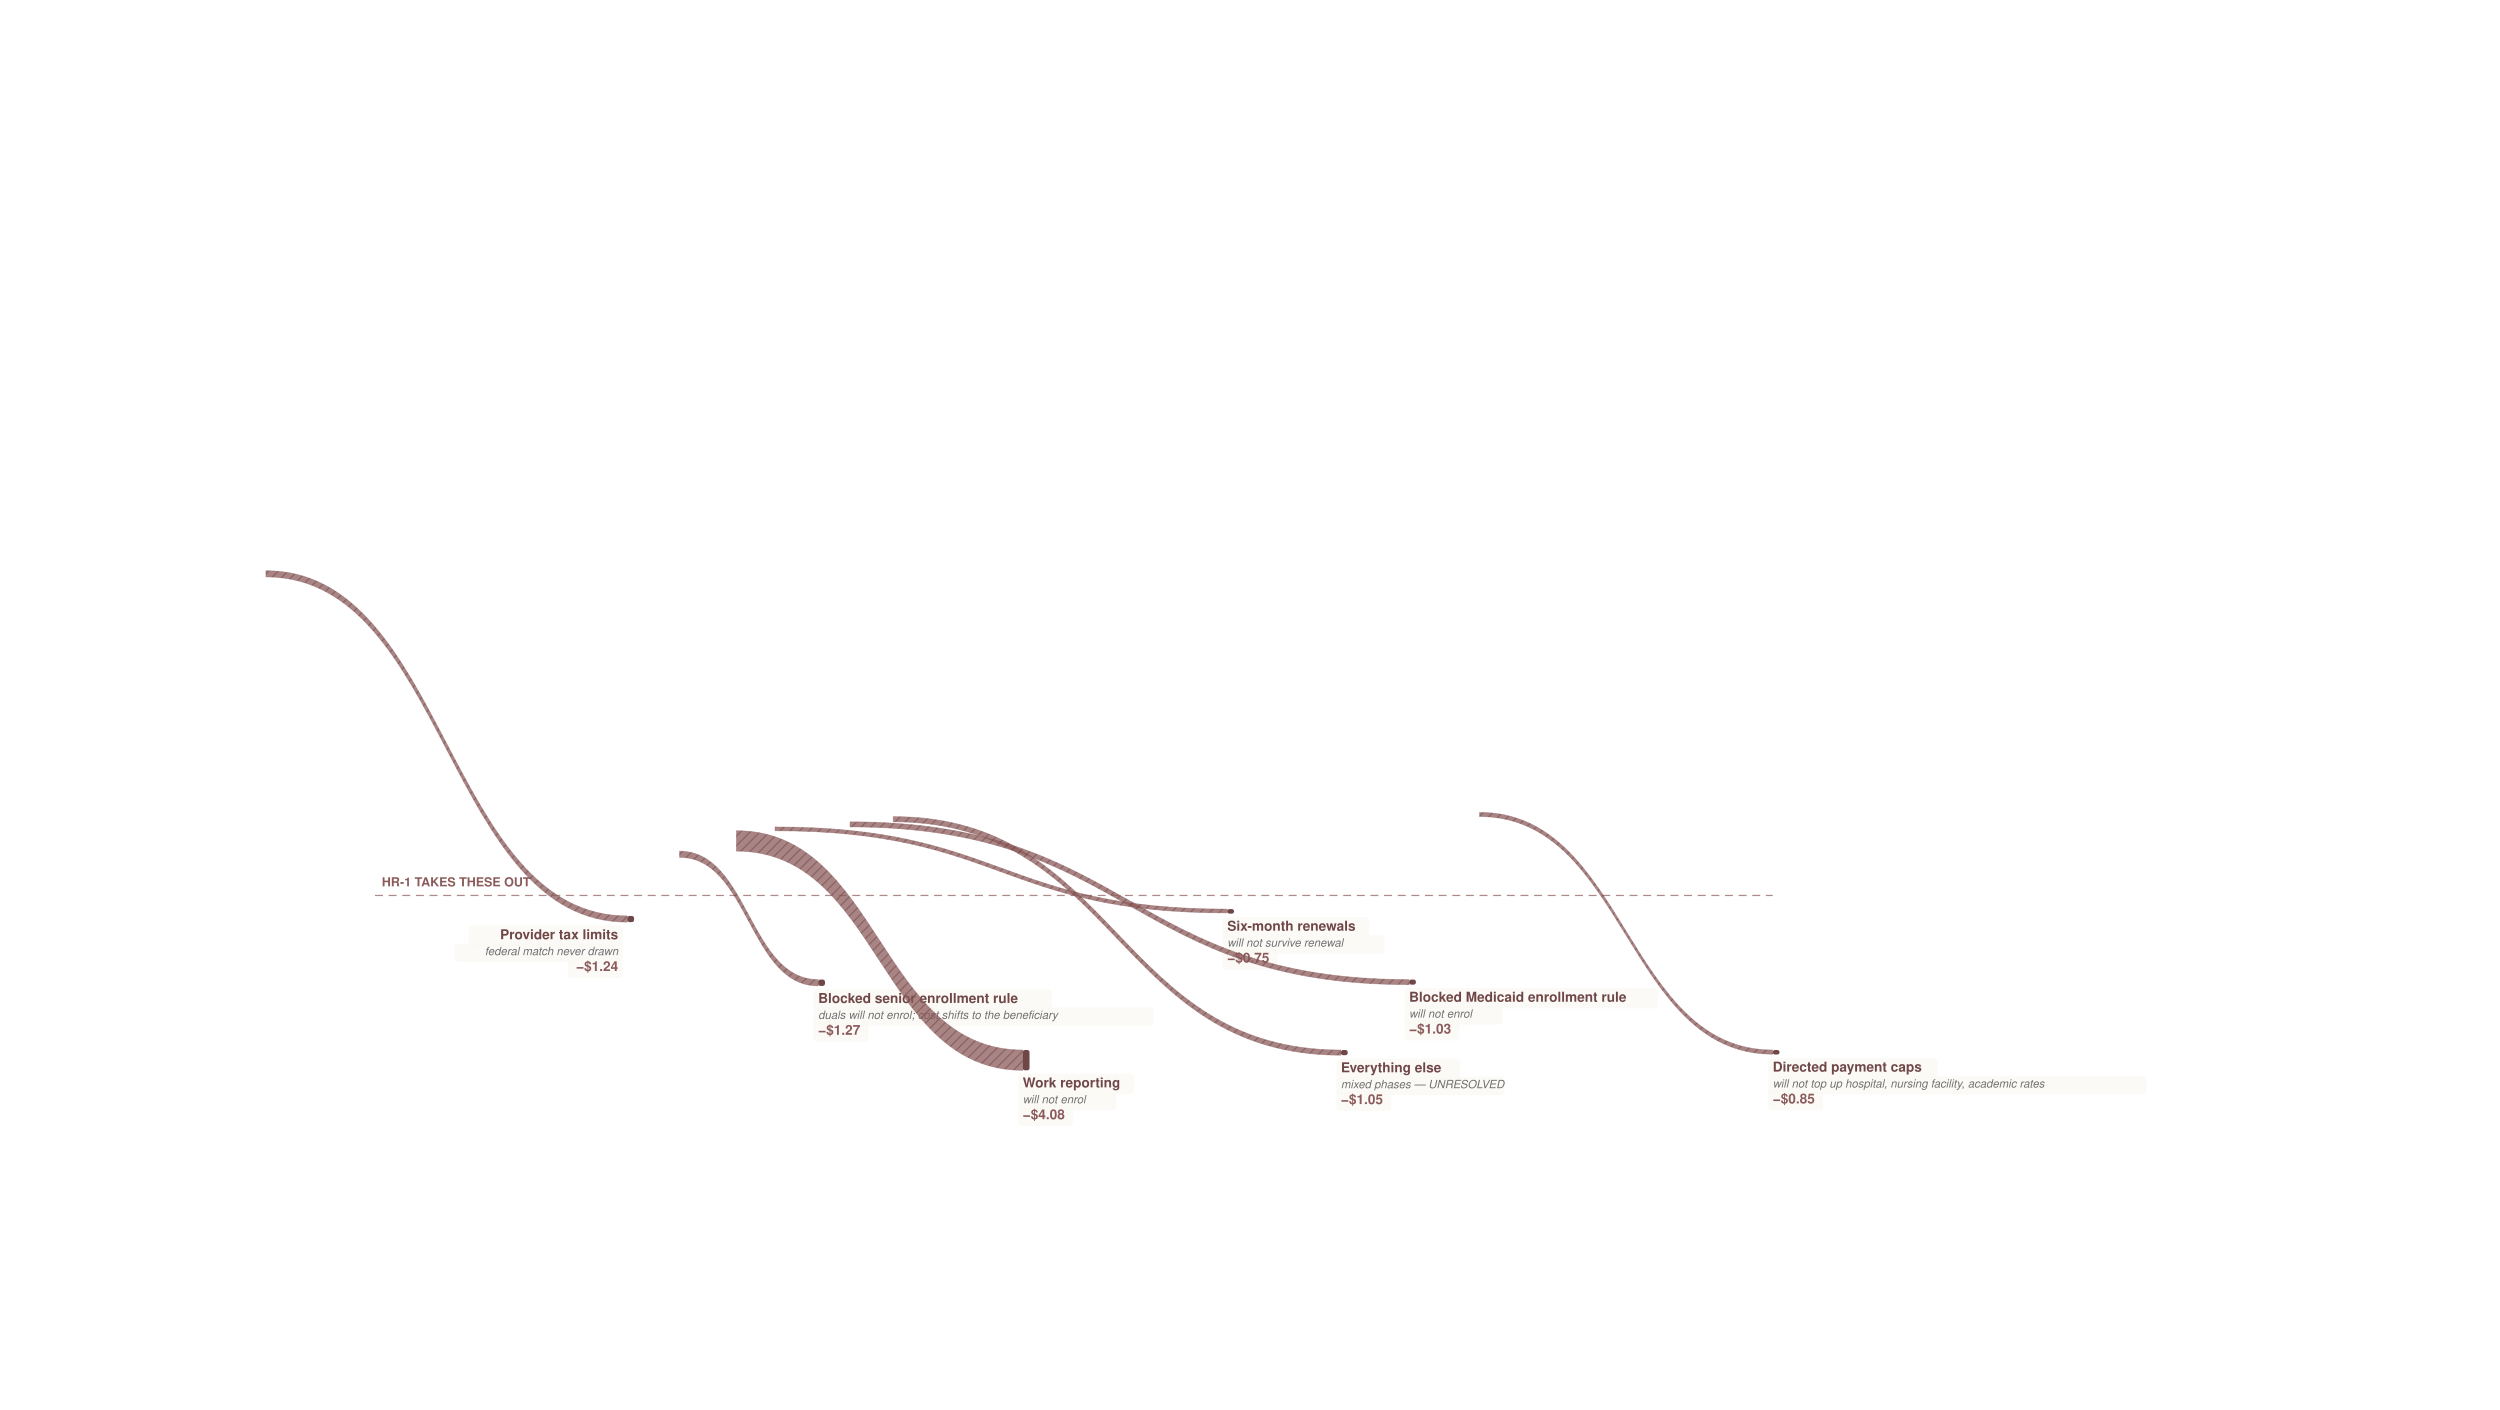
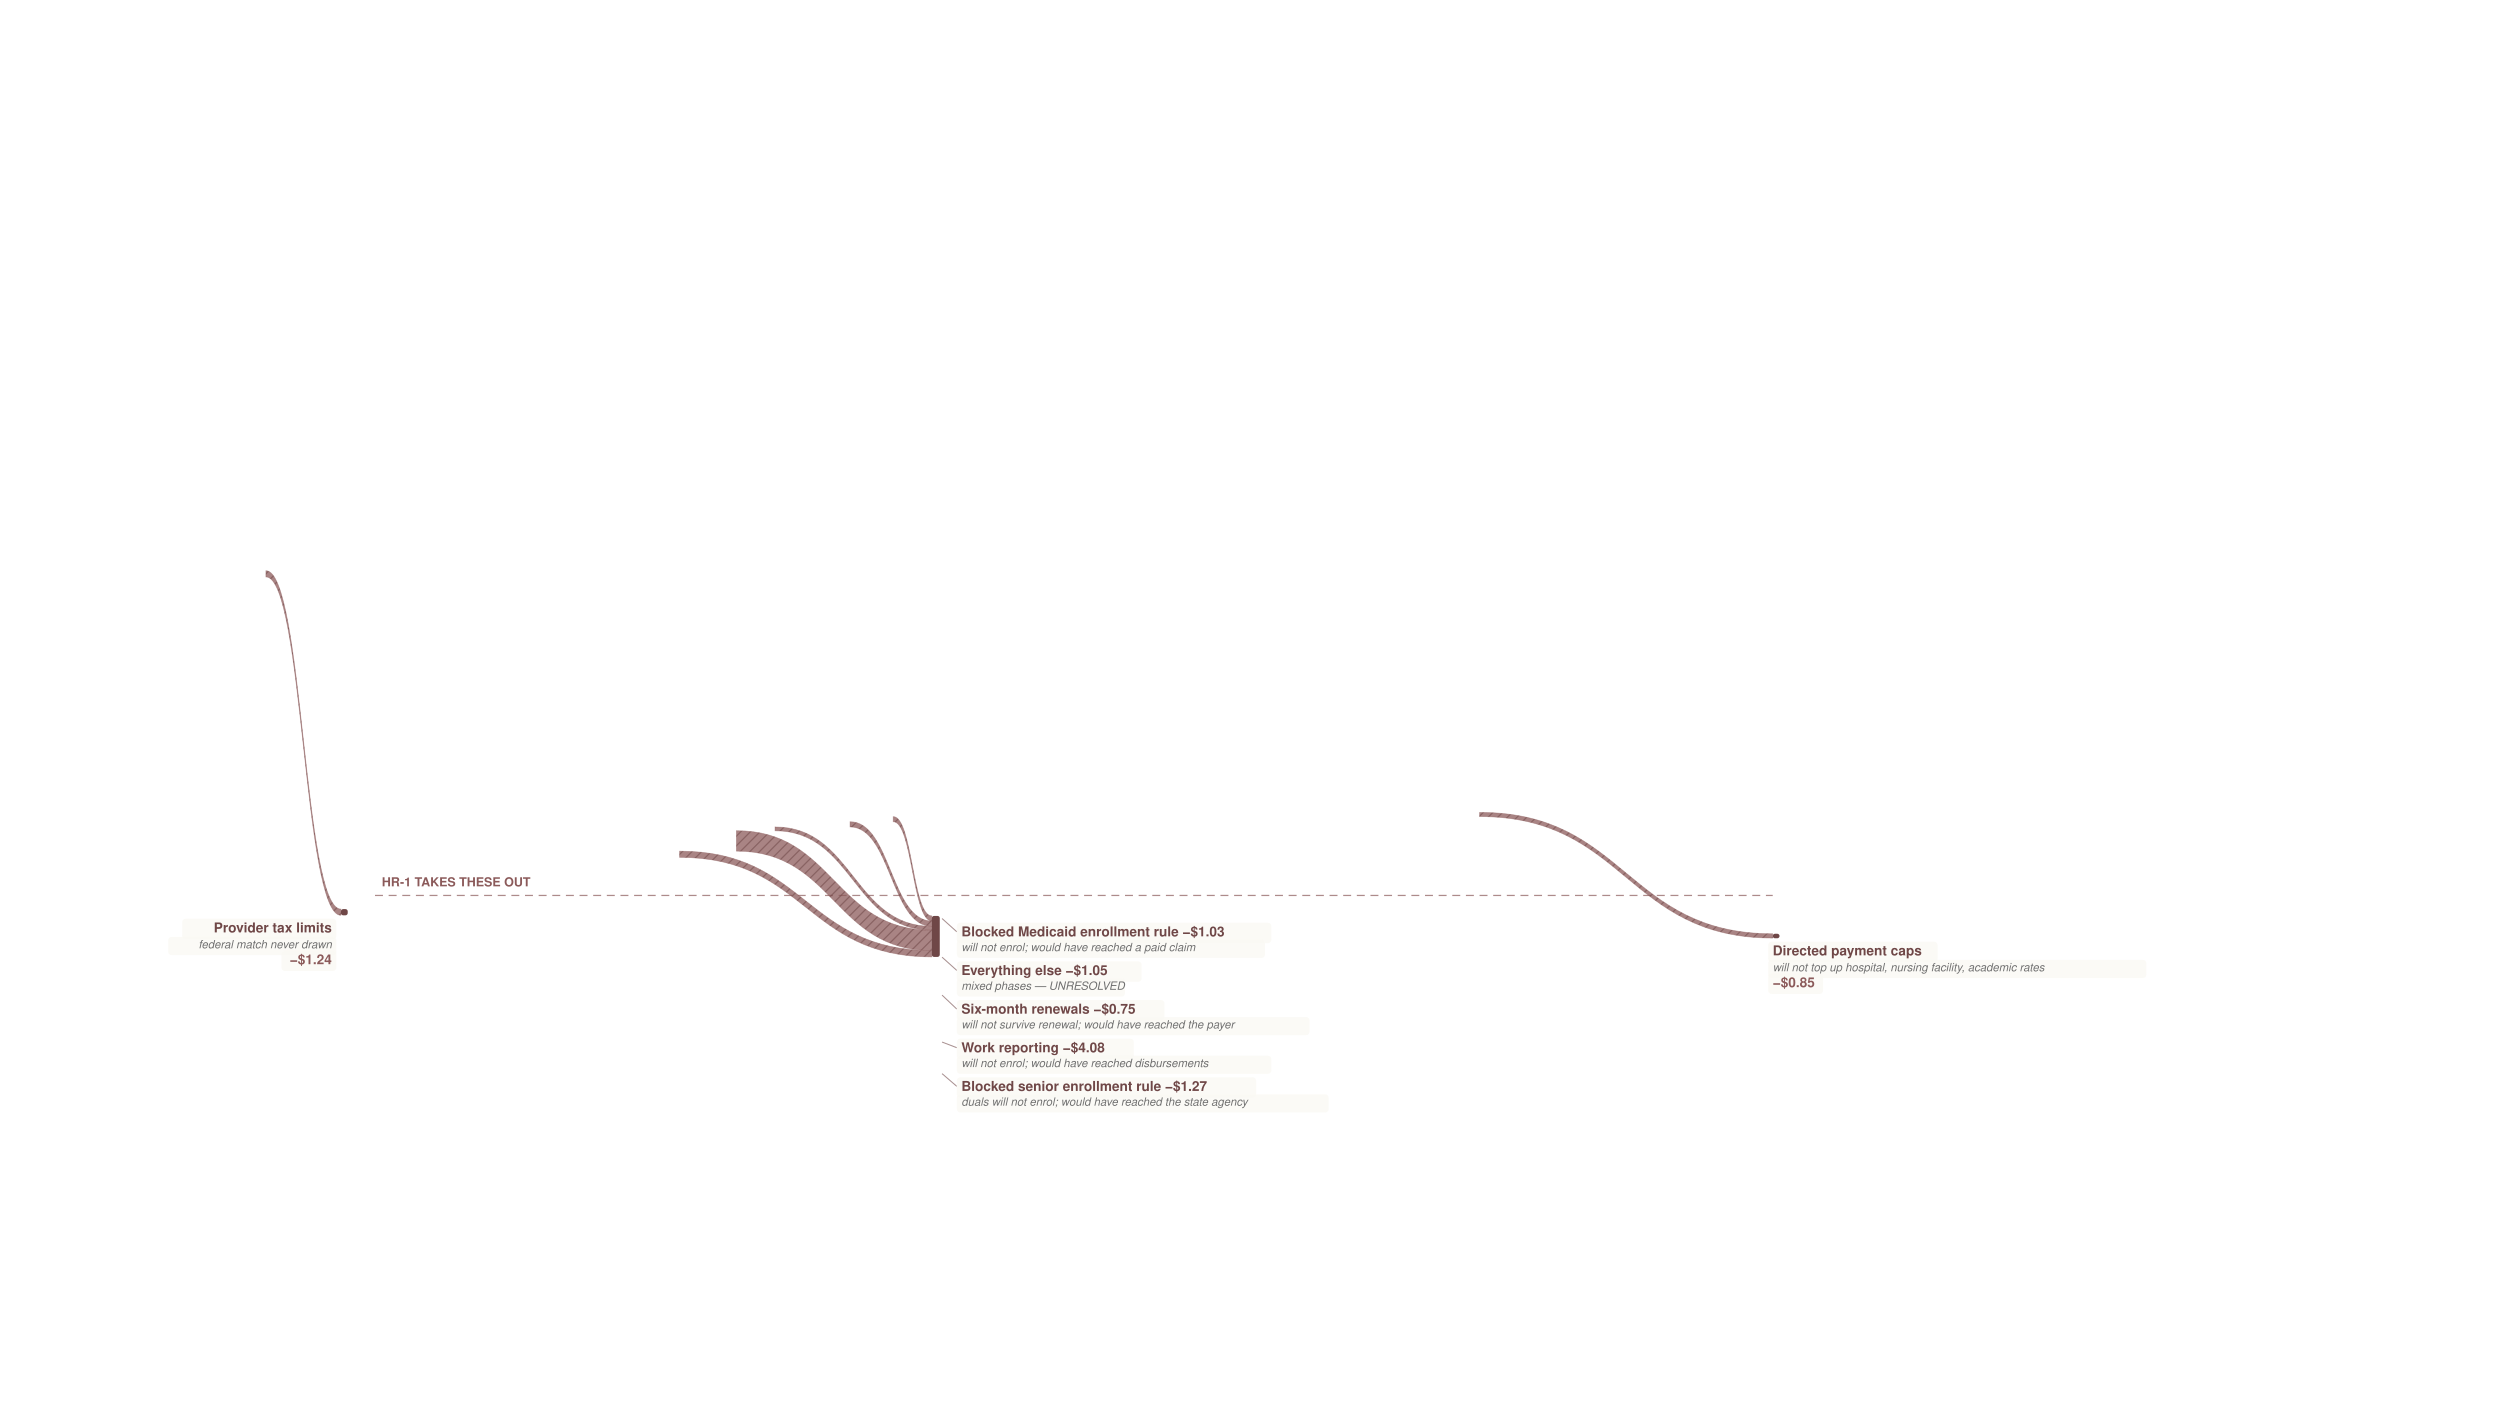
<svg xmlns="http://www.w3.org/2000/svg" viewBox="0 0 2200 1240" width="100%">
  <g id="baseline" display="none">
</g>
  <g id="overlay-hr1">
    <defs>
      <pattern id="hr1hatch" width="6" height="6" patternUnits="userSpaceOnUse" patternTransform="rotate(45)">
        <line x1="0" y1="0" x2="0" y2="6" stroke="#6f4747" stroke-width="2.1" stroke-opacity="0.55" />
      </pattern>
    </defs>
    <line x1="330" y1="788" x2="1560" y2="788" stroke="#8B5A5A" stroke-width="1.1" stroke-dasharray="7 5" stroke-opacity="0.7" />
    <text x="336.0" y="780.0" font-family="Segoe UI, Helvetica, Arial, sans-serif" font-size="11" fill="#8B5A5A" text-anchor="start" font-weight="bold">HR-1 TAKES THESE OUT</text>
-     <path d="M234.0,502.2 C393.0,502.2 393.0,806.0 552.0,806.0 L552.0,811.5 C393.0,811.5 393.0,507.7 234.0,507.7 Z" fill="#8B5A5A" fill-opacity="0.74" stroke="#8B5A5A" stroke-opacity="0.45" stroke-width="0.6" />
-     <path d="M234.0,502.2 C393.0,502.2 393.0,806.0 552.0,806.0 L552.0,811.5 C393.0,811.5 393.0,507.7 234.0,507.7 Z" fill="url(#hr1hatch)" />
-     <rect x="552.0" y="806.0" width="6.0" height="5.5" rx="2" fill="#6f4747" fill-opacity="1.0" />
-     <rect x="412.3" y="814.5" width="135.7" height="18.0" rx="3" fill="#faf8f3" fill-opacity="0.82" />
-     <text x="544.0" y="826.5" font-family="Segoe UI, Helvetica, Arial, sans-serif" font-size="12" fill="#6f4747" text-anchor="end" font-weight="bold">Provider tax limits</text>
-     <rect x="400.0" y="830.5" width="148.0" height="16.0" rx="3" fill="#faf8f3" fill-opacity="0.82" />
-     <text x="544.0" y="840.5" font-family="Segoe UI, Helvetica, Arial, sans-serif" font-size="10" fill="#6f6f6f" text-anchor="end" font-weight="normal" font-style="italic">federal match never drawn</text>
-     <rect x="499.7" y="842.5" width="48.3" height="18.0" rx="3" fill="#faf8f3" fill-opacity="0.82" />
-     <text x="544.0" y="854.5" font-family="Segoe UI, Helvetica, Arial, sans-serif" font-size="12" fill="#8B5A5A" text-anchor="end" font-weight="bold">−$1.24</text>
-     <path d="M598.0,749.0 C659.0,749.0 659.0,862.0 720.0,862.0 L720.0,867.6 C659.0,867.6 659.0,754.5 598.0,754.5 Z" fill="#8B5A5A" fill-opacity="0.74" stroke="#8B5A5A" stroke-opacity="0.45" stroke-width="0.6" />
-     <path d="M598.0,749.0 C659.0,749.0 659.0,862.0 720.0,862.0 L720.0,867.6 C659.0,867.6 659.0,754.5 598.0,754.5 Z" fill="url(#hr1hatch)" />
-     <rect x="720.0" y="862.0" width="6.0" height="5.6" rx="2" fill="#6f4747" fill-opacity="1.0" />
-     <rect x="716.0" y="870.6" width="209.6" height="18.0" rx="3" fill="#faf8f3" fill-opacity="0.82" />
-     <text x="720.0" y="882.6" font-family="Segoe UI, Helvetica, Arial, sans-serif" font-size="12" fill="#6f4747" text-anchor="start" font-weight="bold">Blocked senior enrollment rule</text>
-     <rect x="716.0" y="886.6" width="299.2" height="16.0" rx="3" fill="#faf8f3" fill-opacity="0.82" />
-     <text x="720.0" y="896.6" font-family="Segoe UI, Helvetica, Arial, sans-serif" font-size="10" fill="#6f6f6f" text-anchor="start" font-weight="normal" font-style="italic">duals will not enrol; cost shifts to the beneficiary</text>
-     <rect x="716.0" y="898.6" width="48.3" height="18.0" rx="3" fill="#faf8f3" fill-opacity="0.82" />
-     <text x="720.0" y="910.6" font-family="Segoe UI, Helvetica, Arial, sans-serif" font-size="12" fill="#8B5A5A" text-anchor="start" font-weight="bold">−$1.27</text>
-     <path d="M648.0,731.0 C774.0,731.0 774.0,924.0 900.0,924.0 L900.0,941.9 C774.0,941.9 774.0,749.0 648.0,749.0 Z" fill="#8B5A5A" fill-opacity="0.74" stroke="#8B5A5A" stroke-opacity="0.45" stroke-width="0.6" />
-     <path d="M648.0,731.0 C774.0,731.0 774.0,924.0 900.0,924.0 L900.0,941.9 C774.0,941.9 774.0,749.0 648.0,749.0 Z" fill="url(#hr1hatch)" />
-     <rect x="900.0" y="924.0" width="6.0" height="17.9" rx="2" fill="#6f4747" fill-opacity="1.0" />
-     <rect x="896.0" y="944.9" width="102.1" height="18.0" rx="3" fill="#faf8f3" fill-opacity="0.82" />
-     <text x="900.0" y="956.9" font-family="Segoe UI, Helvetica, Arial, sans-serif" font-size="12" fill="#6f4747" text-anchor="start" font-weight="bold">Work reporting</text>
-     <rect x="896.0" y="960.9" width="86.4" height="16.0" rx="3" fill="#faf8f3" fill-opacity="0.82" />
-     <text x="900.0" y="970.9" font-family="Segoe UI, Helvetica, Arial, sans-serif" font-size="10" fill="#6f6f6f" text-anchor="start" font-weight="normal" font-style="italic">will not enrol</text>
-     <rect x="896.0" y="972.9" width="48.3" height="18.0" rx="3" fill="#faf8f3" fill-opacity="0.82" />
-     <text x="900.0" y="984.9" font-family="Segoe UI, Helvetica, Arial, sans-serif" font-size="12" fill="#8B5A5A" text-anchor="start" font-weight="bold">−$4.08</text>
-     <path d="M682.0,727.7 C881.0,727.7 881.0,800.0 1080.0,800.0 L1080.0,803.4 C881.0,803.4 881.0,731.1 682.0,731.1 Z" fill="#8B5A5A" fill-opacity="0.74" stroke="#8B5A5A" stroke-opacity="0.45" stroke-width="0.6" />
-     <path d="M682.0,727.7 C881.0,727.7 881.0,800.0 1080.0,800.0 L1080.0,803.4 C881.0,803.4 881.0,731.1 682.0,731.1 Z" fill="url(#hr1hatch)" />
-     <rect x="1080.0" y="800.0" width="6.0" height="4.0" rx="2" fill="#6f4747" fill-opacity="1.0" />
-     <rect x="1076.0" y="807.0" width="129.0" height="18.0" rx="3" fill="#faf8f3" fill-opacity="0.82" />
-     <text x="1080.0" y="819.0" font-family="Segoe UI, Helvetica, Arial, sans-serif" font-size="12" fill="#6f4747" text-anchor="start" font-weight="bold">Six-month renewals</text>
-     <rect x="1076.0" y="823.0" width="142.4" height="16.0" rx="3" fill="#faf8f3" fill-opacity="0.82" />
-     <text x="1080.0" y="833.0" font-family="Segoe UI, Helvetica, Arial, sans-serif" font-size="10" fill="#6f6f6f" text-anchor="start" font-weight="normal" font-style="italic">will not survive renewal</text>
-     <rect x="1076.0" y="835.0" width="48.3" height="18.0" rx="3" fill="#faf8f3" fill-opacity="0.82" />
-     <text x="1080.0" y="847.0" font-family="Segoe UI, Helvetica, Arial, sans-serif" font-size="12" fill="#8B5A5A" text-anchor="start" font-weight="bold">−$0.75</text>
-     <path d="M748.0,723.2 C994.0,723.2 994.0,862.0 1240.0,862.0 L1240.0,866.5 C994.0,866.5 994.0,727.7 748.0,727.7 Z" fill="#8B5A5A" fill-opacity="0.74" stroke="#8B5A5A" stroke-opacity="0.45" stroke-width="0.6" />
-     <path d="M748.0,723.2 C994.0,723.2 994.0,862.0 1240.0,862.0 L1240.0,866.5 C994.0,866.5 994.0,727.7 748.0,727.7 Z" fill="url(#hr1hatch)" />
-     <rect x="1240.0" y="862.0" width="6.0" height="4.5" rx="2" fill="#6f4747" fill-opacity="1.0" />
-     <rect x="1236.0" y="869.5" width="223.0" height="18.0" rx="3" fill="#faf8f3" fill-opacity="0.82" />
-     <text x="1240.0" y="881.5" font-family="Segoe UI, Helvetica, Arial, sans-serif" font-size="12" fill="#6f4747" text-anchor="start" font-weight="bold">Blocked Medicaid enrollment rule</text>
-     <rect x="1236.0" y="885.5" width="86.4" height="16.0" rx="3" fill="#faf8f3" fill-opacity="0.82" />
-     <text x="1240.0" y="895.5" font-family="Segoe UI, Helvetica, Arial, sans-serif" font-size="10" fill="#6f6f6f" text-anchor="start" font-weight="normal" font-style="italic">will not enrol</text>
-     <rect x="1236.0" y="897.5" width="48.3" height="18.0" rx="3" fill="#faf8f3" fill-opacity="0.82" />
-     <text x="1240.0" y="909.5" font-family="Segoe UI, Helvetica, Arial, sans-serif" font-size="12" fill="#8B5A5A" text-anchor="start" font-weight="bold">−$1.03</text>
-     <path d="M786.0,718.6 C983.0,718.6 983.0,924.0 1180.0,924.0 L1180.0,928.6 C983.0,928.6 983.0,723.2 786.0,723.2 Z" fill="#8B5A5A" fill-opacity="0.74" stroke="#8B5A5A" stroke-opacity="0.45" stroke-width="0.6" />
-     <path d="M786.0,718.6 C983.0,718.6 983.0,924.0 1180.0,924.0 L1180.0,928.6 C983.0,928.6 983.0,723.2 786.0,723.2 Z" fill="url(#hr1hatch)" />
-     <rect x="1180.0" y="924.0" width="6.0" height="4.6" rx="2" fill="#6f4747" fill-opacity="1.0" />
-     <rect x="1176.0" y="931.6" width="108.8" height="18.0" rx="3" fill="#faf8f3" fill-opacity="0.82" />
-     <text x="1180.0" y="943.6" font-family="Segoe UI, Helvetica, Arial, sans-serif" font-size="12" fill="#6f4747" text-anchor="start" font-weight="bold">Everything else</text>
-     <rect x="1176.0" y="947.6" width="148.0" height="16.0" rx="3" fill="#faf8f3" fill-opacity="0.82" />
-     <text x="1180.0" y="957.6" font-family="Segoe UI, Helvetica, Arial, sans-serif" font-size="10" fill="#6f6f6f" text-anchor="start" font-weight="normal" font-style="italic">mixed phases — UNRESOLVED</text>
-     <rect x="1176.0" y="959.6" width="48.3" height="18.0" rx="3" fill="#faf8f3" fill-opacity="0.82" />
-     <text x="1180.0" y="971.6" font-family="Segoe UI, Helvetica, Arial, sans-serif" font-size="12" fill="#8B5A5A" text-anchor="start" font-weight="bold">−$1.05</text>
-     <path d="M1302.0,714.9 C1431.0,714.9 1431.0,924.0 1560.0,924.0 L1560.0,927.7 C1431.0,927.7 1431.0,718.6 1302.0,718.6 Z" fill="#8B5A5A" fill-opacity="0.74" stroke="#8B5A5A" stroke-opacity="0.45" stroke-width="0.6" />
-     <path d="M1302.0,714.9 C1431.0,714.9 1431.0,924.0 1560.0,924.0 L1560.0,927.7 C1431.0,927.7 1431.0,718.6 1302.0,718.6 Z" fill="url(#hr1hatch)" />
-     <rect x="1560.0" y="924.0" width="6.0" height="4.0" rx="2" fill="#6f4747" fill-opacity="1.0" />
-     <rect x="1556.0" y="931.0" width="149.1" height="18.0" rx="3" fill="#faf8f3" fill-opacity="0.82" />
-     <text x="1560.0" y="943.0" font-family="Segoe UI, Helvetica, Arial, sans-serif" font-size="12" fill="#6f4747" text-anchor="start" font-weight="bold">Directed payment caps</text>
-     <rect x="1556.0" y="947.0" width="332.8" height="16.0" rx="3" fill="#faf8f3" fill-opacity="0.82" />
-     <text x="1560.0" y="957.0" font-family="Segoe UI, Helvetica, Arial, sans-serif" font-size="10" fill="#6f6f6f" text-anchor="start" font-weight="normal" font-style="italic">will not top up hospital, nursing facility, academic rates</text>
-     <rect x="1556.0" y="959.0" width="48.3" height="18.0" rx="3" fill="#faf8f3" fill-opacity="0.82" />
-     <text x="1560.0" y="971.0" font-family="Segoe UI, Helvetica, Arial, sans-serif" font-size="12" fill="#8B5A5A" text-anchor="start" font-weight="bold">−$0.85</text>
+     <path d="M234.0,502.2 C267.0,502.2 267.0,800.0 300.0,800.0 L300.0,805.5 C267.0,805.5 267.0,507.7 234.0,507.7 Z" fill="#8B5A5A" fill-opacity="0.74" stroke="#8B5A5A" stroke-opacity="0.45" stroke-width="0.6" />
+     <path d="M234.0,502.2 C267.0,502.2 267.0,800.0 300.0,800.0 L300.0,805.5 C267.0,805.5 267.0,507.7 234.0,507.7 Z" fill="url(#hr1hatch)" />
+     <rect x="300.0" y="800.0" width="6.0" height="5.5" rx="2" fill="#6f4747" fill-opacity="1.0" />
+     <rect x="160.3" y="808.5" width="135.7" height="18.0" rx="3" fill="#faf8f3" fill-opacity="0.82" />
+     <text x="292.0" y="820.5" font-family="Segoe UI, Helvetica, Arial, sans-serif" font-size="12" fill="#6f4747" text-anchor="end" font-weight="bold">Provider tax limits</text>
+     <rect x="148.0" y="824.5" width="148.0" height="16.0" rx="3" fill="#faf8f3" fill-opacity="0.82" />
+     <text x="292.0" y="834.5" font-family="Segoe UI, Helvetica, Arial, sans-serif" font-size="10" fill="#6f6f6f" text-anchor="end" font-weight="normal" font-style="italic">federal match never drawn</text>
+     <rect x="247.7" y="836.5" width="48.3" height="18.0" rx="3" fill="#faf8f3" fill-opacity="0.82" />
+     <text x="292.0" y="848.5" font-family="Segoe UI, Helvetica, Arial, sans-serif" font-size="12" fill="#8B5A5A" text-anchor="end" font-weight="bold">−$1.24</text>
+     <path d="M598.0,749.0 C709.0,749.0 709.0,836.5 820.0,836.5 L820.0,842.1 C709.0,842.1 709.0,754.5 598.0,754.5 Z" fill="#8B5A5A" fill-opacity="0.74" stroke="#8B5A5A" stroke-opacity="0.45" stroke-width="0.6" />
+     <path d="M598.0,749.0 C709.0,749.0 709.0,836.5 820.0,836.5 L820.0,842.1 C709.0,842.1 709.0,754.5 598.0,754.5 Z" fill="url(#hr1hatch)" />
+     <path d="M648.0,731.0 C734.0,731.0 734.0,818.6 820.0,818.6 L820.0,836.5 C734.0,836.5 734.0,749.0 648.0,749.0 Z" fill="#8B5A5A" fill-opacity="0.74" stroke="#8B5A5A" stroke-opacity="0.45" stroke-width="0.6" />
+     <path d="M648.0,731.0 C734.0,731.0 734.0,818.6 820.0,818.6 L820.0,836.5 C734.0,836.5 734.0,749.0 648.0,749.0 Z" fill="url(#hr1hatch)" />
+     <path d="M682.0,727.7 C751.0,727.7 751.0,815.2 820.0,815.2 L820.0,818.6 C751.0,818.6 751.0,731.1 682.0,731.1 Z" fill="#8B5A5A" fill-opacity="0.74" stroke="#8B5A5A" stroke-opacity="0.45" stroke-width="0.6" />
+     <path d="M682.0,727.7 C751.0,727.7 751.0,815.2 820.0,815.2 L820.0,818.6 C751.0,818.6 751.0,731.1 682.0,731.1 Z" fill="url(#hr1hatch)" />
+     <path d="M748.0,723.1 C784.0,723.1 784.0,810.5 820.0,810.5 L820.0,815.2 C784.0,815.2 784.0,727.7 748.0,727.7 Z" fill="#8B5A5A" fill-opacity="0.74" stroke="#8B5A5A" stroke-opacity="0.45" stroke-width="0.6" />
+     <path d="M748.0,723.1 C784.0,723.1 784.0,810.5 820.0,810.5 L820.0,815.2 C784.0,815.2 784.0,727.7 748.0,727.7 Z" fill="url(#hr1hatch)" />
+     <path d="M786.0,718.6 C803.0,718.6 803.0,806.0 820.0,806.0 L820.0,810.5 C803.0,810.5 803.0,723.1 786.0,723.1 Z" fill="#8B5A5A" fill-opacity="0.74" stroke="#8B5A5A" stroke-opacity="0.45" stroke-width="0.6" />
+     <path d="M786.0,718.6 C803.0,718.6 803.0,806.0 820.0,806.0 L820.0,810.5 C803.0,810.5 803.0,723.1 786.0,723.1 Z" fill="url(#hr1hatch)" />
+     <path d="M1302.0,714.9 C1431.0,714.9 1431.0,821.7 1560.0,821.7 L1560.0,825.5 C1431.0,825.5 1431.0,718.6 1302.0,718.6 Z" fill="#8B5A5A" fill-opacity="0.74" stroke="#8B5A5A" stroke-opacity="0.45" stroke-width="0.6" />
+     <path d="M1302.0,714.9 C1431.0,714.9 1431.0,821.7 1560.0,821.7 L1560.0,825.5 C1431.0,825.5 1431.0,718.6 1302.0,718.6 Z" fill="url(#hr1hatch)" />
+     <rect x="1560.0" y="821.7" width="6.0" height="4.0" rx="2" fill="#6f4747" fill-opacity="1.0" />
+     <rect x="1556.0" y="828.7" width="149.1" height="18.0" rx="3" fill="#faf8f3" fill-opacity="0.82" />
+     <text x="1560.0" y="840.7" font-family="Segoe UI, Helvetica, Arial, sans-serif" font-size="12" fill="#6f4747" text-anchor="start" font-weight="bold">Directed payment caps</text>
+     <rect x="1556.0" y="844.7" width="332.8" height="16.0" rx="3" fill="#faf8f3" fill-opacity="0.82" />
+     <text x="1560.0" y="854.7" font-family="Segoe UI, Helvetica, Arial, sans-serif" font-size="10" fill="#6f6f6f" text-anchor="start" font-weight="normal" font-style="italic">will not top up hospital, nursing facility, academic rates</text>
+     <rect x="1556.0" y="856.7" width="48.3" height="18.0" rx="3" fill="#faf8f3" fill-opacity="0.82" />
+     <text x="1560.0" y="868.7" font-family="Segoe UI, Helvetica, Arial, sans-serif" font-size="12" fill="#8B5A5A" text-anchor="start" font-weight="bold">−$0.85</text>
+     <rect x="820.0" y="806.0" width="7.0" height="36.1" rx="2" fill="#6f4747" fill-opacity="1.0" />
+     <line x1="829" y1="808.3" x2="842" y2="820.0" stroke="#6f4747" stroke-width="0.9" stroke-opacity="0.6" />
+     <rect x="842.0" y="812.0" width="276.8" height="18.0" rx="3" fill="#faf8f3" fill-opacity="0.82" />
+     <text x="846.0" y="824.0" font-family="Segoe UI, Helvetica, Arial, sans-serif" font-size="12" fill="#6f4747" text-anchor="start" font-weight="bold">Blocked Medicaid enrollment rule  −$1.03</text>
+     <rect x="842.0" y="827.0" width="271.2" height="16.0" rx="3" fill="#faf8f3" fill-opacity="0.82" />
+     <text x="846.0" y="837.0" font-family="Segoe UI, Helvetica, Arial, sans-serif" font-size="10" fill="#6f6f6f" text-anchor="start" font-weight="normal" font-style="italic">will not enrol; would have reached a paid claim</text>
+     <line x1="829" y1="842.3" x2="842" y2="854.0" stroke="#6f4747" stroke-width="0.9" stroke-opacity="0.6" />
+     <rect x="842.0" y="846.0" width="162.6" height="18.0" rx="3" fill="#faf8f3" fill-opacity="0.82" />
+     <text x="846.0" y="858.0" font-family="Segoe UI, Helvetica, Arial, sans-serif" font-size="12" fill="#6f4747" text-anchor="start" font-weight="bold">Everything else  −$1.05</text>
+     <rect x="842.0" y="861.0" width="148.0" height="16.0" rx="3" fill="#faf8f3" fill-opacity="0.82" />
+     <text x="846.0" y="871.0" font-family="Segoe UI, Helvetica, Arial, sans-serif" font-size="10" fill="#6f6f6f" text-anchor="start" font-weight="normal" font-style="italic">mixed phases — UNRESOLVED</text>
+     <line x1="829" y1="875.7" x2="842" y2="888.0" stroke="#6f4747" stroke-width="0.9" stroke-opacity="0.6" />
+     <rect x="842.0" y="880.0" width="182.7" height="18.0" rx="3" fill="#faf8f3" fill-opacity="0.82" />
+     <text x="846.0" y="892.0" font-family="Segoe UI, Helvetica, Arial, sans-serif" font-size="12" fill="#6f4747" text-anchor="start" font-weight="bold">Six-month renewals  −$0.75</text>
+     <rect x="842.0" y="895.0" width="310.4" height="16.0" rx="3" fill="#faf8f3" fill-opacity="0.82" />
+     <text x="846.0" y="905.0" font-family="Segoe UI, Helvetica, Arial, sans-serif" font-size="10" fill="#6f6f6f" text-anchor="start" font-weight="normal" font-style="italic">will not survive renewal; would have reached the payer</text>
+     <line x1="829" y1="917.0" x2="842" y2="922.0" stroke="#6f4747" stroke-width="0.9" stroke-opacity="0.6" />
+     <rect x="842.0" y="914.0" width="155.8" height="18.0" rx="3" fill="#faf8f3" fill-opacity="0.82" />
+     <text x="846.0" y="926.0" font-family="Segoe UI, Helvetica, Arial, sans-serif" font-size="12" fill="#6f4747" text-anchor="start" font-weight="bold">Work reporting  −$4.08</text>
+     <rect x="842.0" y="929.0" width="276.8" height="16.0" rx="3" fill="#faf8f3" fill-opacity="0.82" />
+     <text x="846.0" y="939.0" font-family="Segoe UI, Helvetica, Arial, sans-serif" font-size="10" fill="#6f6f6f" text-anchor="start" font-weight="normal" font-style="italic">will not enrol; would have reached disbursements</text>
+     <line x1="829" y1="944.8" x2="842" y2="956.0" stroke="#6f4747" stroke-width="0.9" stroke-opacity="0.6" />
+     <rect x="842.0" y="948.0" width="263.4" height="18.0" rx="3" fill="#faf8f3" fill-opacity="0.82" />
+     <text x="846.0" y="960.0" font-family="Segoe UI, Helvetica, Arial, sans-serif" font-size="12" fill="#6f4747" text-anchor="start" font-weight="bold">Blocked senior enrollment rule  −$1.27</text>
+     <rect x="842.0" y="963.0" width="327.2" height="16.0" rx="3" fill="#faf8f3" fill-opacity="0.82" />
+     <text x="846.0" y="973.0" font-family="Segoe UI, Helvetica, Arial, sans-serif" font-size="10" fill="#6f6f6f" text-anchor="start" font-weight="normal" font-style="italic">duals will not enrol; would have reached the state agency</text>
  </g>
</svg>
